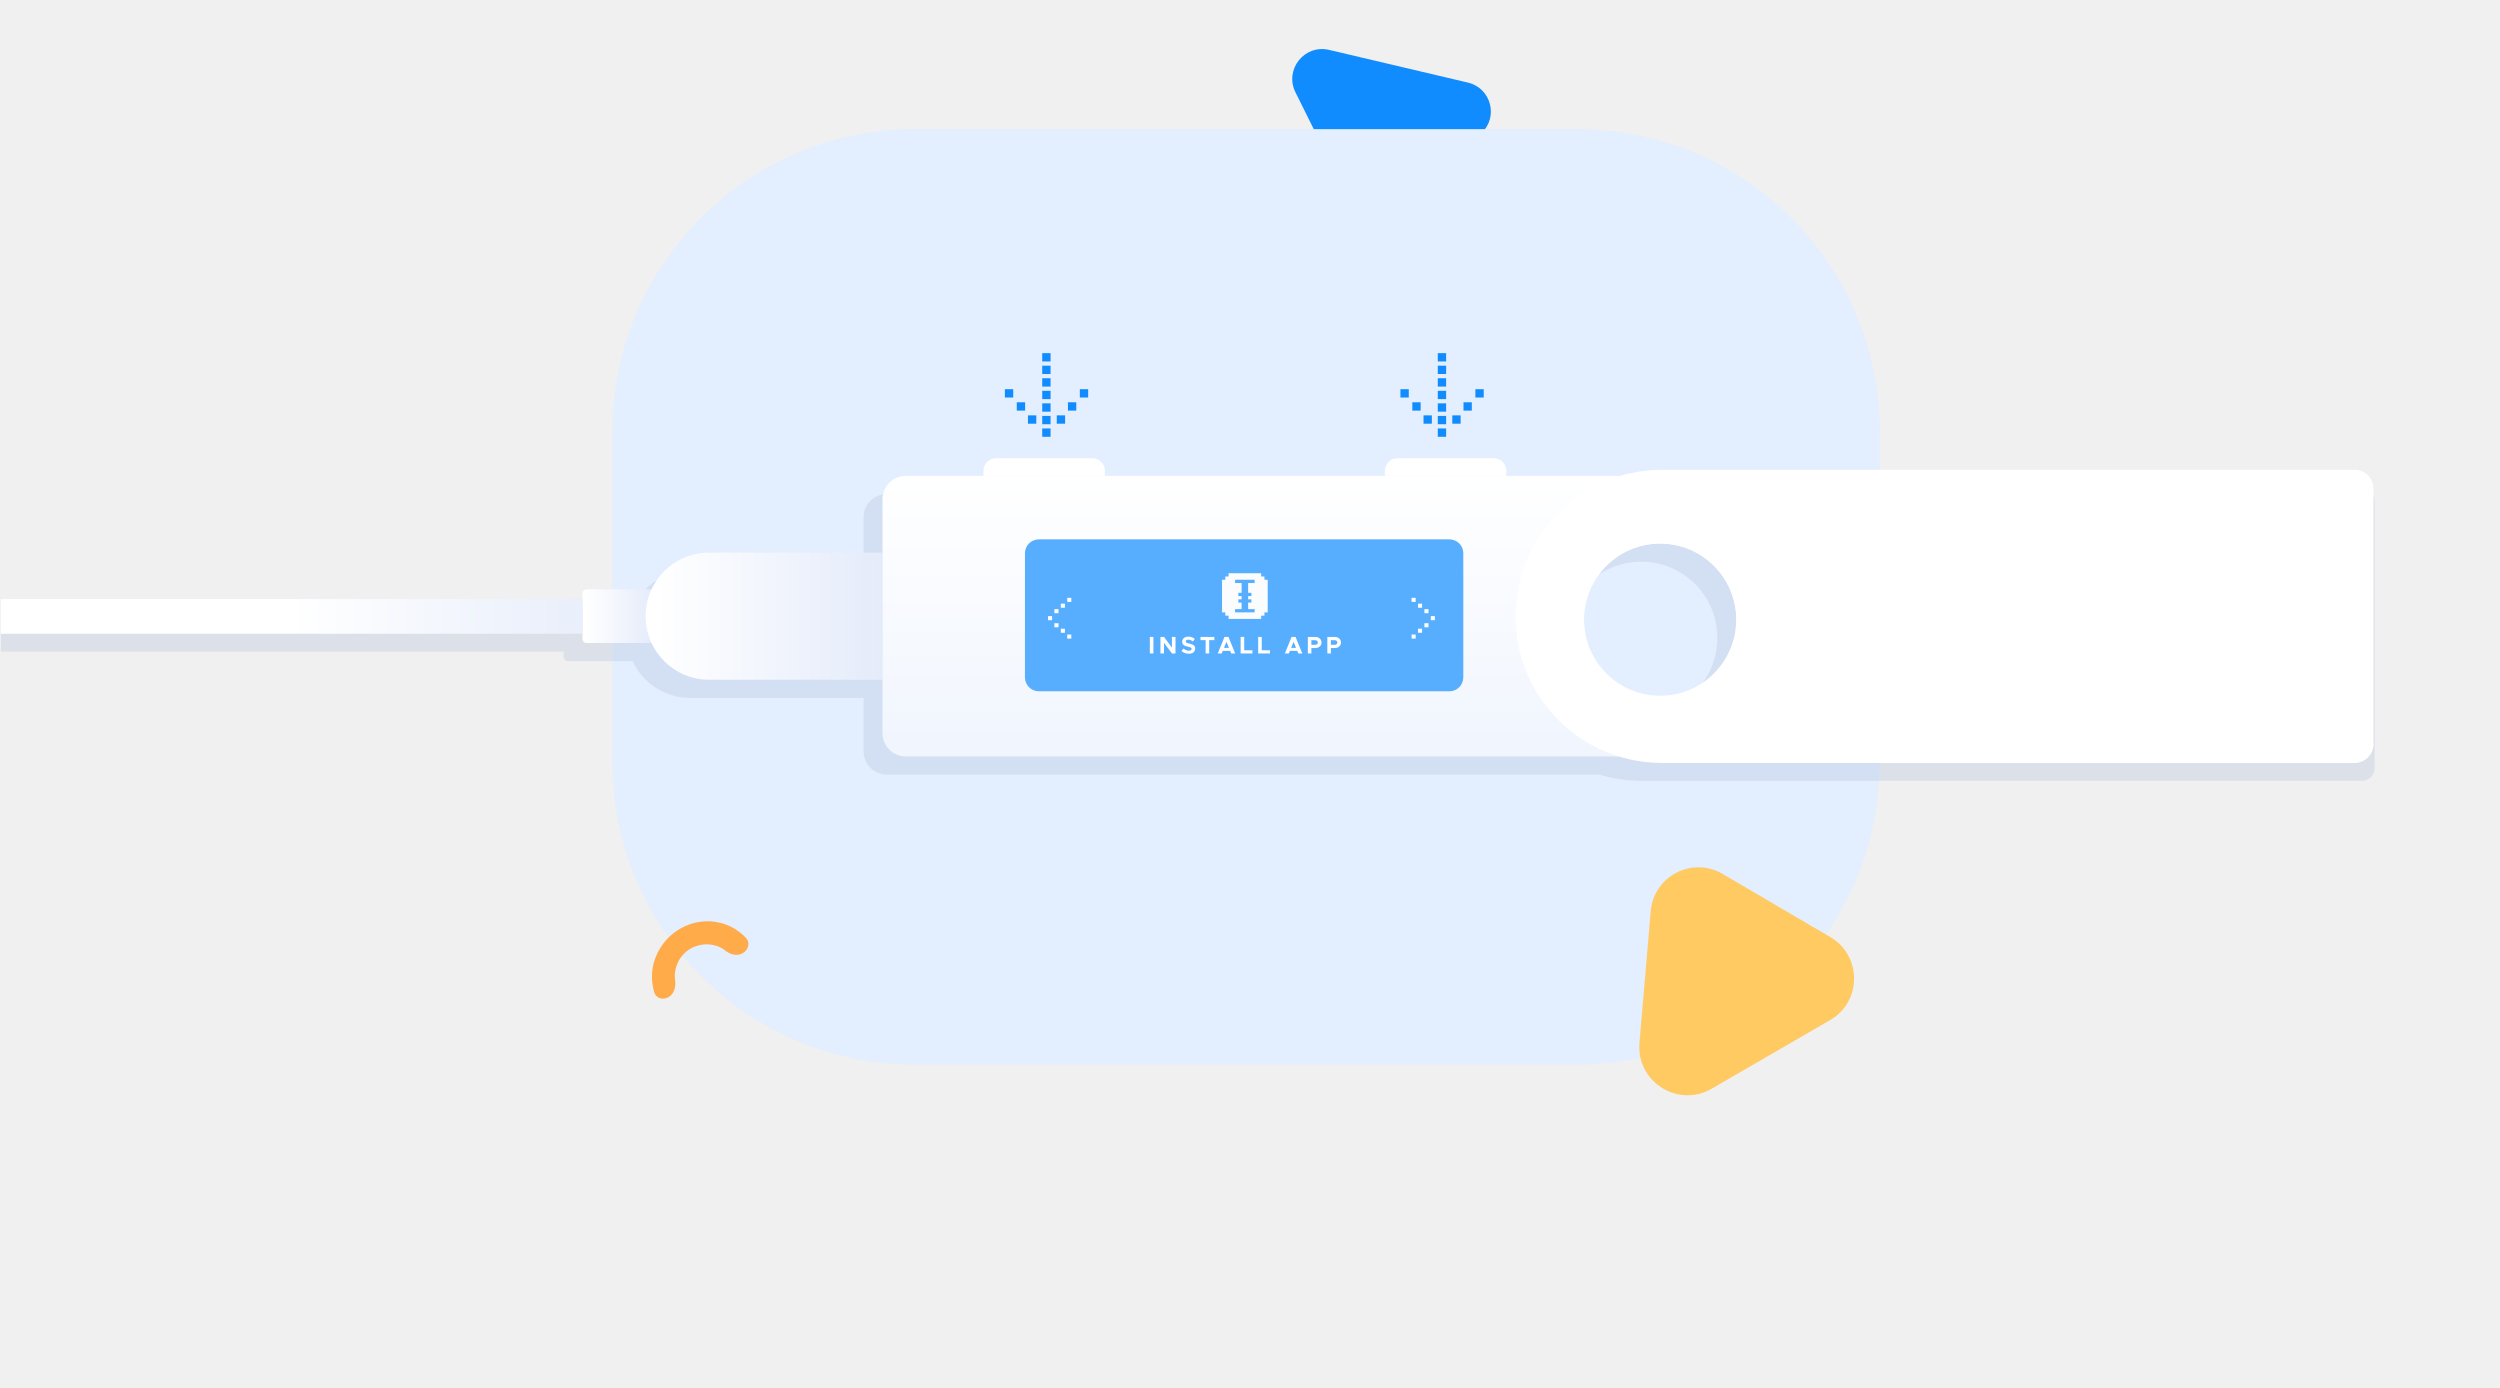
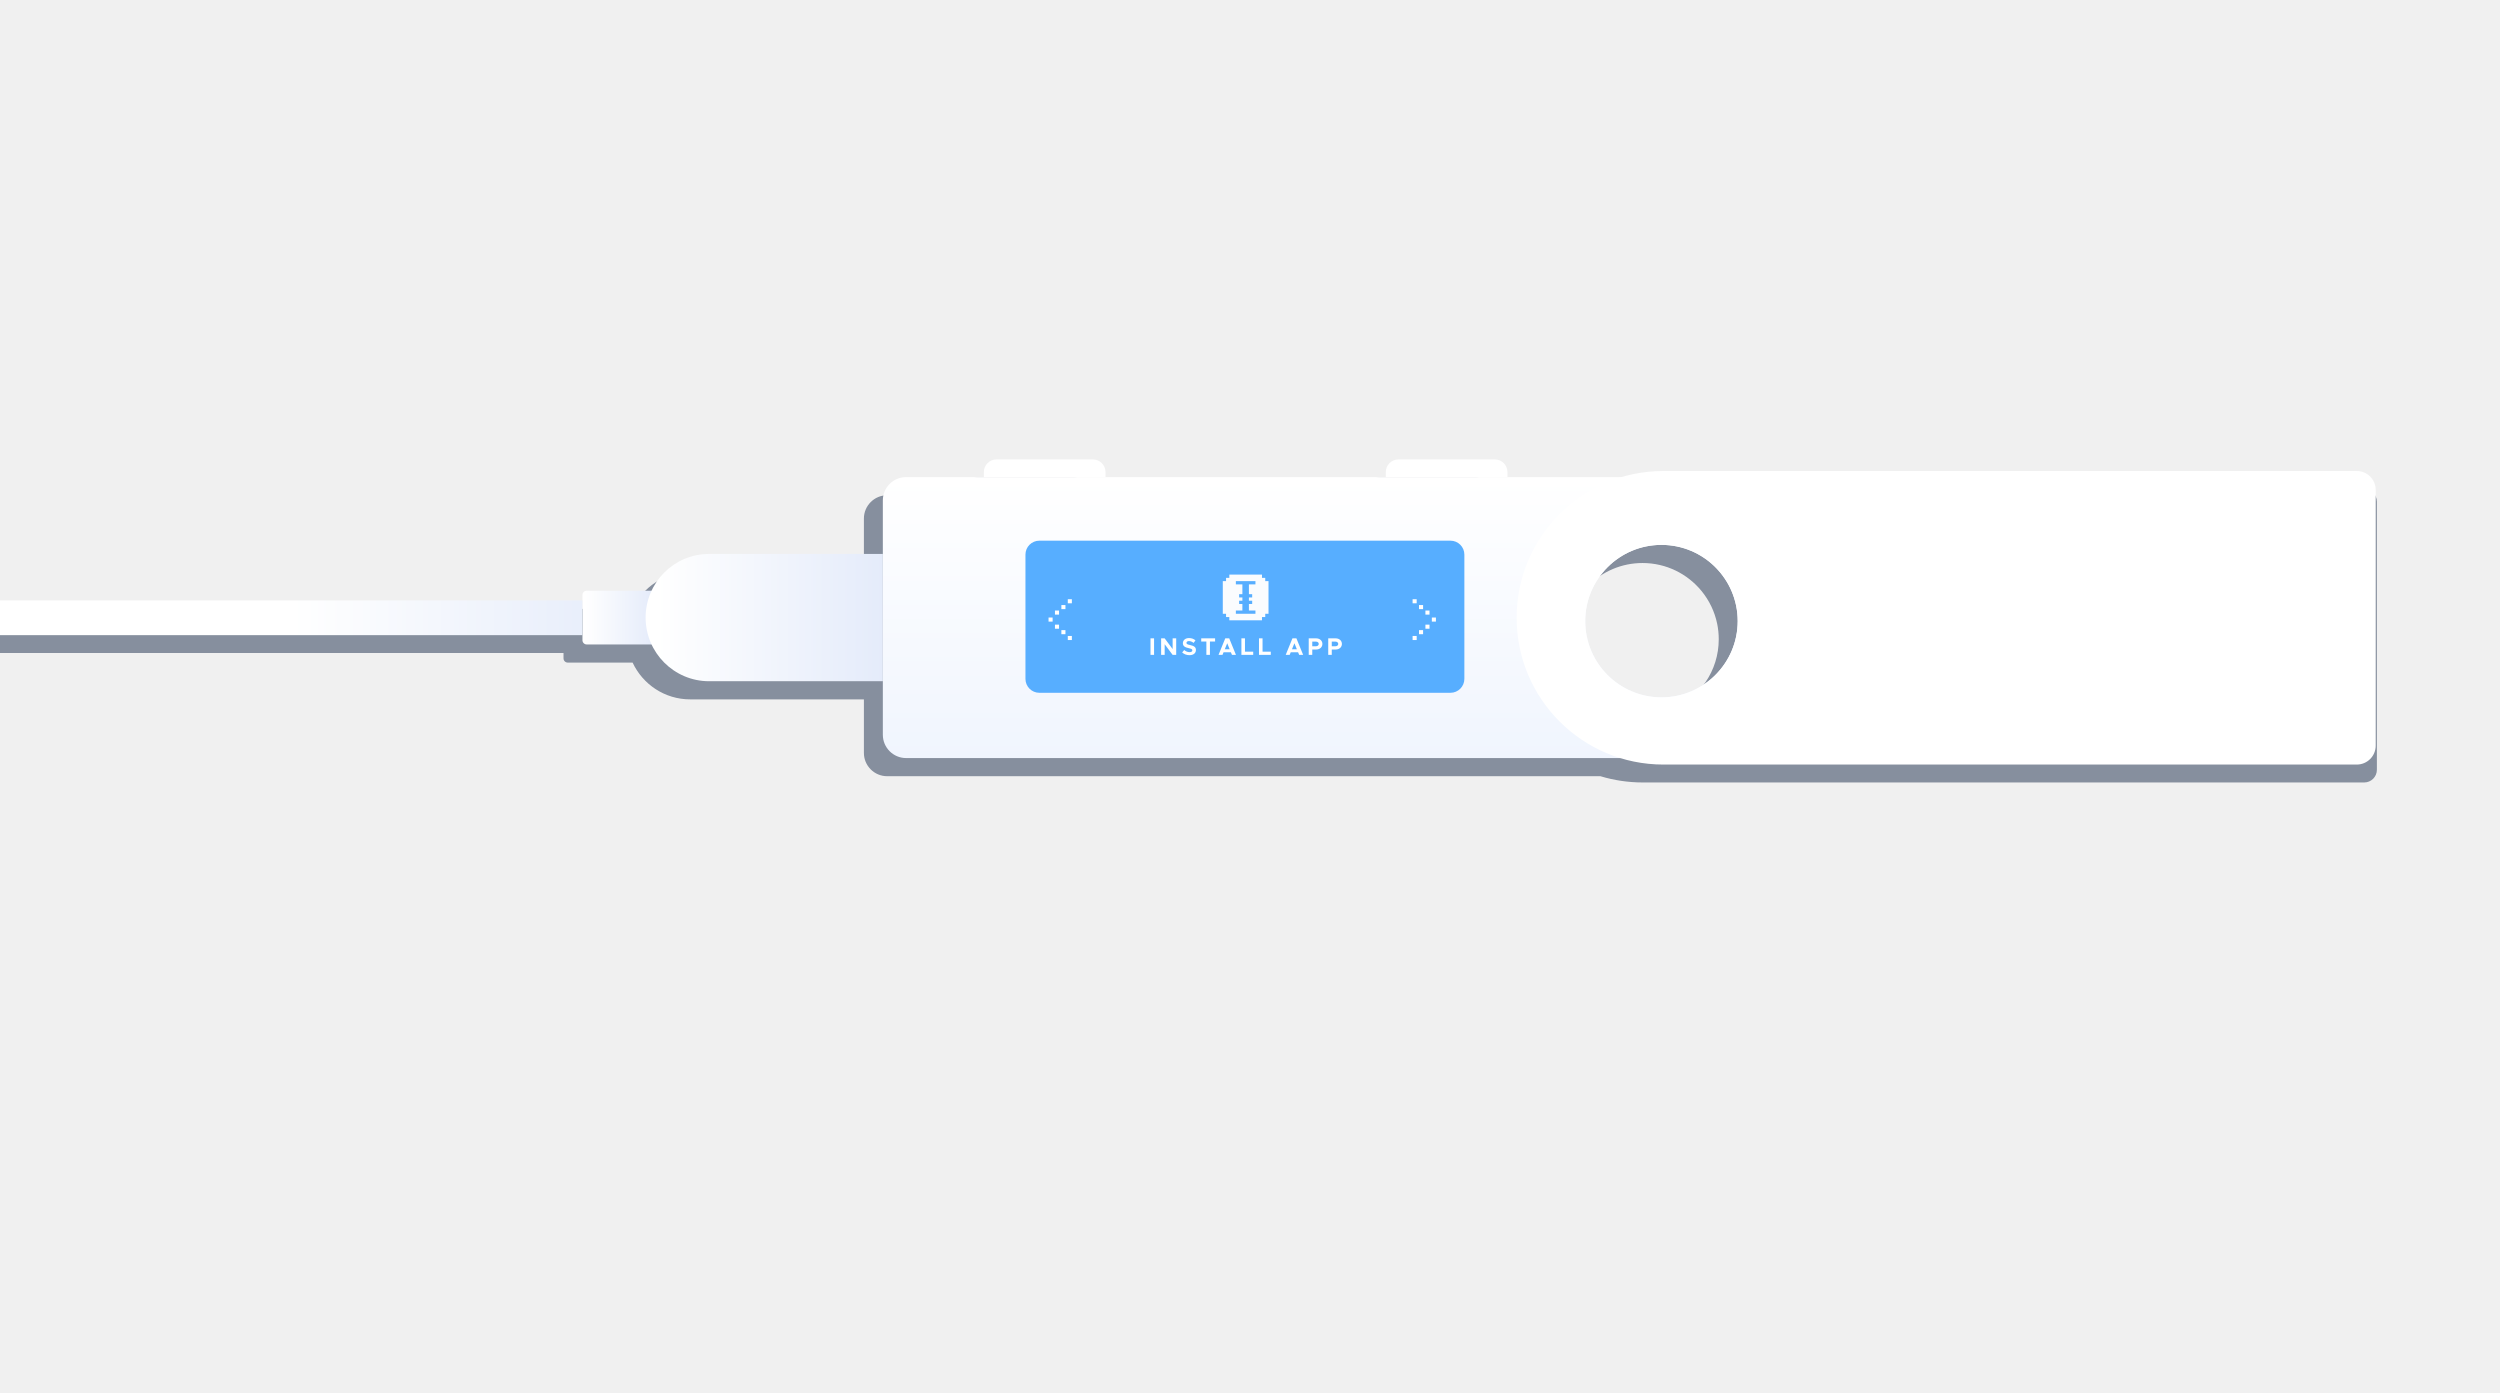
- <svg xmlns="http://www.w3.org/2000/svg" width="793" height="440" viewBox="0 0 793 440" fill="none">
-   <g clip-path="url(#clip0)">
-     <path d="M465.61 26.191C472.959 27.914 475.441 37.13 469.865 42.272L443.156 66.938C438.504 71.208 431.083 69.902 428.286 64.235L410.901 29.235C407.368 22.113 413.722 13.972 421.606 15.829L465.61 26.191Z" fill="#108CFF" />
-     <rect x="194.25" y="40.964" width="402" height="296.757" rx="96" fill="#E3EEFE" />
-     <path d="M212.119 316.251C210.357 317.325 208.086 316.711 207.507 314.751C206.645 311.699 206.513 308.372 207.438 305.19C208.711 300.814 211.59 297.017 215.572 294.67C219.554 292.322 224.181 291.623 228.551 292.751C231.744 293.548 234.518 295.265 236.634 297.53C238.044 299.04 237.4 301.34 235.553 302.364C233.791 303.438 231.57 302.738 230.009 301.489C228.997 300.672 227.833 300.118 226.519 299.824C224.027 299.199 221.373 299.642 219.068 300.867C216.797 302.228 215.096 304.382 214.437 306.905C214.04 308.185 213.95 309.527 214.131 310.793C214.474 312.965 213.831 315.264 212.119 316.251Z" fill="#FFAB49" />
-     <path d="M580.496 323.585C590.648 317.753 590.623 303.085 580.536 297.218L546.458 277.237C536.794 271.54 524.525 277.878 523.613 289.067L520.042 330.774C518.962 343.066 532.187 351.482 542.847 345.395L580.496 323.585Z" fill="#FFCA62" />
-     <path opacity="0.3" fill-rule="evenodd" clip-rule="evenodd" d="M471.812 155.111V156.699H507.256C511.523 155.407 516.05 154.713 520.739 154.713L749.224 154.713C751.446 154.713 753.247 156.514 753.247 158.736V243.664C753.247 245.886 751.446 247.688 749.223 247.688L520.739 247.688C516.051 247.688 511.525 246.994 507.258 245.703H281.31C277.237 245.703 273.934 242.401 273.934 238.327V221.363H218.898C210.824 221.363 203.861 216.583 200.658 209.707C200.641 209.708 200.625 209.709 200.608 209.709C200.591 209.71 200.575 209.71 200.558 209.71H180.113C179.372 209.71 178.771 209.11 178.771 208.369L178.772 206.67H0.25V195.731H178.772L178.771 194.033C178.771 193.292 179.372 192.692 180.113 192.692H200.558C200.591 192.692 200.625 192.693 200.658 192.695C203.861 185.819 210.824 181.038 218.898 181.038H273.934V164.075C273.934 160.001 277.237 156.699 281.31 156.699H305.933V155.111C305.933 152.889 307.734 151.088 309.956 151.088H340.452C342.674 151.088 344.475 152.889 344.475 155.111V156.699H433.27V155.111C433.27 152.889 435.071 151.088 437.293 151.088H467.789C470.011 151.088 471.812 152.889 471.812 155.111ZM544.75 202.316C544.75 207.318 543.23 211.964 540.626 215.818C536.286 222.242 528.936 226.465 520.6 226.465C512.772 226.465 505.813 222.741 501.401 216.967C498.295 212.903 496.45 207.825 496.45 202.315C496.451 195.647 499.154 189.609 503.524 185.239C507.894 180.869 513.931 178.166 520.6 178.166C528.133 178.166 534.861 181.615 539.29 187.02C541.722 189.989 543.461 193.547 544.26 197.449C544.581 199.021 544.75 200.649 544.75 202.316Z" fill="#B0BFD9" />
-     <path d="M207.899 188.285C207.899 187.544 207.299 186.943 206.558 186.943H186.113C185.372 186.943 184.772 187.544 184.772 188.285V202.621C184.772 203.361 185.372 203.962 186.113 203.962H206.558C207.299 203.962 207.899 203.361 207.899 202.621V188.285Z" fill="url(#paint0_linear)" />
-     <path d="M279.934 175.29H224.897C213.787 175.29 204.78 184.342 204.78 195.453C204.78 206.563 213.787 215.615 224.897 215.615H279.934V175.29Z" fill="url(#paint1_linear)" />
-     <path d="M0.25 190.016H184.725V201.016H0.25V190.016Z" fill="url(#paint2_linear)" />
-     <path d="M439.27 150.95H477.812V149.363C477.812 147.141 476.011 145.34 473.789 145.34H443.293C441.071 145.34 439.27 147.141 439.27 149.363V150.95Z" fill="white" />
-     <path d="M311.933 150.95H350.475V149.363C350.475 147.141 348.674 145.34 346.452 145.34H315.956C313.734 145.34 311.933 147.141 311.933 149.363V150.95Z" fill="white" />
-     <path fill-rule="evenodd" clip-rule="evenodd" d="M287.31 150.95C283.236 150.95 279.934 154.253 279.934 158.327V232.578C279.934 236.652 283.236 239.955 287.31 239.955H565.816C569.89 239.955 573.193 236.652 573.193 232.578V158.327C573.193 154.253 569.89 150.95 565.816 150.95H287.31ZM526.6 220.717C539.938 220.717 550.751 209.905 550.751 196.567C550.751 183.229 539.938 172.417 526.6 172.417C513.263 172.417 502.45 183.229 502.45 196.567C502.45 209.905 513.263 220.717 526.6 220.717Z" fill="url(#paint3_linear)" />
-     <path fill-rule="evenodd" clip-rule="evenodd" d="M527.225 149.015C501.543 149.015 480.725 169.833 480.725 195.515C480.725 221.196 501.543 242.015 527.225 242.015H746.873C750.187 242.015 752.873 239.328 752.873 236.015V155.015C752.873 151.701 750.187 149.015 746.873 149.015H527.225ZM526.6 220.716C539.938 220.716 550.75 209.904 550.75 196.566C550.75 183.228 539.938 172.416 526.6 172.416C513.262 172.416 502.45 183.228 502.45 196.566C502.45 209.904 513.262 220.716 526.6 220.716Z" fill="white" />
-     <rect x="325.115" y="171.084" width="139.046" height="48.194" rx="4.412" fill="#57AEFF" />
-     <rect x="333.722" y="196.727" width="1.293" height="1.293" transform="rotate(-180 333.722 196.727)" fill="white" />
-     <rect x="335.754" y="198.98" width="1.293" height="1.293" transform="rotate(-180 335.754 198.98)" fill="white" />
-     <rect width="1.293" height="1.293" transform="matrix(-1 -8.74228e-08 -8.74228e-08 1 335.754 193.218)" fill="white" />
-     <rect x="337.786" y="200.717" width="1.293" height="1.293" transform="rotate(-180 337.786 200.717)" fill="white" />
-     <rect width="1.293" height="1.293" transform="matrix(-1 -8.74228e-08 -8.74228e-08 1 337.786 191.48)" fill="white" />
-     <rect x="339.817" y="202.564" width="1.293" height="1.293" transform="rotate(-180 339.817 202.564)" fill="white" />
-     <rect width="1.293" height="1.293" transform="matrix(-1 -8.74228e-08 -8.74228e-08 1 339.818 189.633)" fill="white" />
-     <rect width="1.293" height="1.293" transform="matrix(1 -8.74228e-08 -8.74228e-08 -1 453.856 196.727)" fill="white" />
-     <rect width="1.293" height="1.293" transform="matrix(1 -8.74228e-08 -8.74228e-08 -1 451.824 198.98)" fill="white" />
-     <rect x="451.824" y="193.218" width="1.293" height="1.293" fill="white" />
-     <rect width="1.293" height="1.293" transform="matrix(1 -8.74228e-08 -8.74228e-08 -1 449.792 200.717)" fill="white" />
-     <rect x="449.792" y="191.48" width="1.293" height="1.293" fill="white" />
-     <rect width="1.293" height="1.293" transform="matrix(1 -8.74228e-08 -8.74228e-08 -1 447.76 202.564)" fill="white" />
-     <rect x="447.76" y="189.633" width="1.293" height="1.293" fill="white" />
-     <path d="M364.729 207.271H365.858V202.031H364.729V207.271ZM368.094 207.271H369.215V203.885L371.74 207.271H372.869V202.031H371.74V205.418L369.215 202.031H368.094V207.271ZM377.083 207.363C378.365 207.363 379.12 206.699 379.12 205.7C379.12 204.731 378.372 204.396 377.243 204.144C376.435 203.961 376.122 203.839 376.122 203.457C376.122 203.145 376.412 202.893 376.892 202.893C377.396 202.893 377.922 203.099 378.388 203.473L378.975 202.664C378.441 202.206 377.777 201.939 376.923 201.939C375.779 201.939 374.985 202.603 374.985 203.572C374.985 204.586 375.771 204.899 376.877 205.151C377.678 205.334 377.983 205.448 377.983 205.822C377.983 206.15 377.693 206.409 377.129 206.409C376.465 206.409 375.901 206.15 375.405 205.723L374.756 206.493C375.367 207.058 376.175 207.363 377.083 207.363ZM382.429 207.271H383.558V203.045H385.191V202.031H380.797V203.045H382.429V207.271ZM390.537 207.271H391.804L389.668 202.031H388.409L386.273 207.271H387.532L387.867 206.448H390.202L390.537 207.271ZM388.257 205.494L389.035 203.579L389.813 205.494H388.257ZM394.656 206.257V202.031H393.527V207.271H397.265V206.257H394.656ZM400.226 206.257V202.031H399.097V207.271H402.835V206.257H400.226ZM411.824 207.271H413.09L410.954 202.031H409.695L407.559 207.271H408.818L409.154 206.448H411.488L411.824 207.271ZM409.543 205.494L410.321 203.579L411.099 205.494H409.543ZM414.852 207.271H415.973V205.57H417.209C418.346 205.57 419.185 204.838 419.185 203.801C419.185 202.763 418.346 202.031 417.209 202.031H414.852V207.271ZM415.973 204.541V203.061H417.087C417.644 203.061 418.025 203.351 418.025 203.801C418.025 204.251 417.644 204.541 417.087 204.541H415.973ZM421.032 207.271H422.153V205.57H423.389C424.526 205.57 425.365 204.838 425.365 203.801C425.365 202.763 424.526 202.031 423.389 202.031H421.032V207.271ZM422.153 204.541V203.061H423.267C423.824 203.061 424.205 203.351 424.205 203.801C424.205 204.251 423.824 204.541 423.267 204.541H422.153Z" fill="white" />
-     <path fill-rule="evenodd" clip-rule="evenodd" d="M389.7 181.832V182.867H388.665V183.901H387.631V194.246H388.665V195.281H389.7V196.315H400.045V195.281H401.079V194.246H402.114V183.901H401.079V182.867H400.045V181.832H389.7ZM397.976 184.936V183.901H391.769V184.936H393.838V188.039H392.803V189.074H393.838V190.108H392.803V191.143H393.838V193.212H391.769V194.246H397.976V193.212H395.907V191.143H396.941V190.108H395.907V189.074H396.941V188.039H395.907V184.936L397.976 184.936Z" fill="#FAFCFE" />
-     <rect x="458.709" y="135.906" width="2.642" height="2.642" transform="rotate(90 458.709 135.906)" fill="#108CFF" />
-     <rect x="458.709" y="131.925" width="2.642" height="2.642" transform="rotate(90 458.709 131.925)" fill="#108CFF" />
-     <rect x="458.709" y="127.942" width="2.642" height="2.642" transform="rotate(90 458.709 127.942)" fill="#108CFF" />
-     <rect x="458.709" y="123.961" width="2.642" height="2.642" transform="rotate(90 458.709 123.961)" fill="#108CFF" />
-     <rect x="458.709" y="119.979" width="2.642" height="2.642" transform="rotate(90 458.709 119.979)" fill="#108CFF" />
-     <rect x="458.709" y="115.997" width="2.642" height="2.642" transform="rotate(90 458.709 115.997)" fill="#108CFF" />
-     <rect x="458.709" y="112.016" width="2.642" height="2.642" transform="rotate(90 458.709 112.016)" fill="#108CFF" />
-     <rect x="463.312" y="131.755" width="2.642" height="2.642" transform="rotate(90 463.312 131.755)" fill="#108CFF" />
-     <rect width="2.642" height="2.642" transform="matrix(-4.37114e-08 1 1 4.37114e-08 451.54 131.755)" fill="#108CFF" />
-     <rect x="466.861" y="127.604" width="2.642" height="2.642" transform="rotate(90 466.861 127.604)" fill="#108CFF" />
-     <rect width="2.642" height="2.642" transform="matrix(-4.37114e-08 1 1 4.37114e-08 447.992 127.604)" fill="#108CFF" />
-     <rect x="470.635" y="123.453" width="2.642" height="2.642" transform="rotate(90 470.635 123.453)" fill="#108CFF" />
-     <rect width="2.642" height="2.642" transform="matrix(-4.37114e-08 1 1 4.37114e-08 444.219 123.453)" fill="#108CFF" />
-     <rect x="333.24" y="135.906" width="2.642" height="2.642" transform="rotate(90 333.24 135.906)" fill="#108CFF" />
-     <rect x="333.24" y="131.925" width="2.642" height="2.642" transform="rotate(90 333.24 131.925)" fill="#108CFF" />
-     <rect x="333.24" y="127.942" width="2.642" height="2.642" transform="rotate(90 333.24 127.942)" fill="#108CFF" />
-     <rect x="333.24" y="123.961" width="2.642" height="2.642" transform="rotate(90 333.24 123.961)" fill="#108CFF" />
-     <rect x="333.24" y="119.979" width="2.642" height="2.642" transform="rotate(90 333.24 119.979)" fill="#108CFF" />
-     <rect x="333.24" y="115.997" width="2.642" height="2.642" transform="rotate(90 333.24 115.997)" fill="#108CFF" />
-     <rect x="333.24" y="112.016" width="2.642" height="2.642" transform="rotate(90 333.24 112.016)" fill="#108CFF" />
-     <rect x="337.844" y="131.755" width="2.642" height="2.642" transform="rotate(90 337.844 131.755)" fill="#108CFF" />
-     <rect width="2.642" height="2.642" transform="matrix(-4.37114e-08 1 1 4.37114e-08 326.071 131.755)" fill="#108CFF" />
-     <rect x="341.393" y="127.604" width="2.642" height="2.642" transform="rotate(90 341.393 127.604)" fill="#108CFF" />
-     <rect width="2.642" height="2.642" transform="matrix(-4.37114e-08 1 1 4.37114e-08 322.523 127.604)" fill="#108CFF" />
-     <rect x="345.166" y="123.453" width="2.642" height="2.642" transform="rotate(90 345.166 123.453)" fill="#108CFF" />
-     <rect width="2.642" height="2.642" transform="matrix(-4.37114e-08 1 1 4.37114e-08 318.75 123.453)" fill="#108CFF" />
-   </g>
+ <svg xmlns="http://www.w3.org/2000/svg" width="792" height="441" viewBox="0 0 792 441" fill="none">
+   <path opacity="0.5" fill-rule="evenodd" clip-rule="evenodd" d="M471.562 155.31V156.897H507.006C511.273 155.606 515.8 154.912 520.489 154.912L748.974 154.912C751.196 154.912 752.997 156.713 752.997 158.935V243.863C752.997 246.085 751.196 247.887 748.973 247.887L520.489 247.887C515.801 247.887 511.275 247.193 507.008 245.902H281.06C276.987 245.902 273.684 242.599 273.684 238.525V221.562H218.648C210.574 221.562 203.611 216.782 200.408 209.905C200.391 209.907 200.375 209.908 200.358 209.908C200.341 209.909 200.325 209.909 200.308 209.909H179.863C179.122 209.909 178.521 209.309 178.521 208.568L178.522 206.869H0V195.93H178.522L178.521 194.232C178.521 193.491 179.122 192.891 179.863 192.891H200.308C200.341 192.891 200.375 192.892 200.408 192.894C203.611 186.017 210.574 181.237 218.648 181.237H273.684V164.274C273.684 160.2 276.987 156.897 281.06 156.897H305.683V155.31C305.683 153.088 307.484 151.287 309.706 151.287H340.202C342.424 151.287 344.225 153.088 344.225 155.31V156.897H433.02V155.31C433.02 153.088 434.821 151.287 437.043 151.287H467.539C469.761 151.287 471.562 153.088 471.562 155.31ZM544.5 202.515C544.5 207.516 542.98 212.163 540.376 216.017C536.036 222.441 528.686 226.664 520.35 226.664C512.522 226.664 505.563 222.939 501.151 217.166C498.045 213.102 496.2 208.024 496.2 202.514C496.201 195.845 498.904 189.808 503.274 185.438C507.644 181.068 513.681 178.365 520.35 178.365C527.883 178.365 534.611 181.814 539.04 187.219C541.472 190.187 543.211 193.746 544.01 197.648C544.331 199.22 544.5 200.847 544.5 202.515Z" fill="#1B2D4B" />
+   <path d="M207.649 188.484C207.649 187.743 207.049 187.143 206.308 187.143H185.863C185.122 187.143 184.522 187.743 184.522 188.484V202.82C184.522 203.561 185.122 204.161 185.863 204.161H206.308C207.049 204.161 207.649 203.561 207.649 202.82V188.484Z" fill="url(#paint0_linear)" />
+   <path d="M279.684 175.489H224.648C213.537 175.489 204.53 184.541 204.53 195.652V195.652C204.53 206.762 213.537 215.814 224.648 215.814H279.684V175.489Z" fill="url(#paint1_linear)" />
+   <path d="M0 190.215H184.475V201.215H0V190.215Z" fill="url(#paint2_linear)" />
+   <path d="M439.02 151.15H477.562V149.563C477.562 147.341 475.761 145.539 473.539 145.539H443.043C440.821 145.539 439.02 147.341 439.02 149.563V151.15Z" fill="white" />
+   <path d="M311.683 151.15H350.225V149.563C350.225 147.341 348.424 145.539 346.202 145.539H315.706C313.484 145.539 311.683 147.341 311.683 149.563V151.15Z" fill="white" />
+   <path fill-rule="evenodd" clip-rule="evenodd" d="M287.06 151.149C282.986 151.149 279.684 154.451 279.684 158.525V232.777C279.684 236.851 282.986 240.154 287.06 240.154H565.566C569.64 240.154 572.943 236.851 572.943 232.777V158.525C572.943 154.451 569.64 151.149 565.566 151.149H287.06ZM526.35 220.916C539.688 220.916 550.501 210.104 550.501 196.766C550.501 183.428 539.688 172.616 526.35 172.616C513.013 172.616 502.2 183.428 502.2 196.766C502.2 210.104 513.013 220.916 526.35 220.916Z" fill="url(#paint3_linear)" />
+   <path fill-rule="evenodd" clip-rule="evenodd" d="M526.975 149.214C501.294 149.214 480.475 170.033 480.475 195.714C480.475 221.395 501.294 242.214 526.975 242.214H746.623C749.937 242.214 752.623 239.528 752.623 236.214V155.214C752.623 151.901 749.937 149.214 746.623 149.214H526.975ZM526.351 220.916C539.688 220.916 550.501 210.104 550.501 196.766C550.501 183.428 539.688 172.616 526.351 172.616C513.013 172.616 502.2 183.428 502.2 196.766C502.2 210.104 513.013 220.916 526.351 220.916Z" fill="white" />
+   <rect x="324.865" y="171.284" width="139.046" height="48.194" rx="4.412" fill="#57AEFF" />
+   <rect x="333.472" y="196.926" width="1.293" height="1.293" transform="rotate(-180 333.472 196.926)" fill="white" />
+   <rect x="335.504" y="199.18" width="1.293" height="1.293" transform="rotate(-180 335.504 199.18)" fill="white" />
+   <rect width="1.293" height="1.293" transform="matrix(-1 -8.74228e-08 -8.74228e-08 1 335.504 193.417)" fill="white" />
+   <rect x="337.536" y="200.917" width="1.293" height="1.293" transform="rotate(-180 337.536 200.917)" fill="white" />
+   <rect width="1.293" height="1.293" transform="matrix(-1 -8.74228e-08 -8.74228e-08 1 337.536 191.68)" fill="white" />
+   <rect x="339.567" y="202.764" width="1.293" height="1.293" transform="rotate(-180 339.567 202.764)" fill="white" />
+   <rect width="1.293" height="1.293" transform="matrix(-1 -8.74228e-08 -8.74228e-08 1 339.568 189.833)" fill="white" />
+   <rect width="1.293" height="1.293" transform="matrix(1 -8.74228e-08 -8.74228e-08 -1 453.606 196.926)" fill="white" />
+   <rect width="1.293" height="1.293" transform="matrix(1 -8.74228e-08 -8.74228e-08 -1 451.574 199.18)" fill="white" />
+   <rect x="451.574" y="193.417" width="1.293" height="1.293" fill="white" />
+   <rect width="1.293" height="1.293" transform="matrix(1 -8.74228e-08 -8.74228e-08 -1 449.542 200.917)" fill="white" />
+   <rect x="449.542" y="191.68" width="1.293" height="1.293" fill="white" />
+   <rect width="1.293" height="1.293" transform="matrix(1 -8.74228e-08 -8.74228e-08 -1 447.511 202.764)" fill="white" />
+   <rect x="447.51" y="189.833" width="1.293" height="1.293" fill="white" />
+   <path d="M364.479 207.47H365.608V202.23H364.479V207.47ZM367.844 207.47H368.966V204.083L371.491 207.47H372.62V202.23H371.491V205.617L368.966 202.23H367.844V207.47ZM376.834 207.562C378.115 207.562 378.87 206.898 378.87 205.899C378.87 204.93 378.123 204.594 376.994 204.343C376.185 204.16 375.872 204.037 375.872 203.656C375.872 203.343 376.162 203.092 376.643 203.092C377.146 203.092 377.673 203.298 378.138 203.671L378.725 202.863C378.191 202.405 377.528 202.138 376.673 202.138C375.529 202.138 374.736 202.802 374.736 203.77C374.736 204.785 375.522 205.098 376.628 205.35C377.429 205.533 377.734 205.647 377.734 206.021C377.734 206.349 377.444 206.608 376.879 206.608C376.216 206.608 375.651 206.349 375.155 205.922L374.507 206.692C375.117 207.257 375.926 207.562 376.834 207.562ZM382.18 207.47H383.309V203.244H384.941V202.23H380.547V203.244H382.18V207.47ZM390.288 207.47H391.554L389.418 202.23H388.16L386.024 207.47H387.282L387.618 206.646H389.952L390.288 207.47ZM388.007 205.693L388.785 203.778L389.563 205.693H388.007ZM394.407 206.456V202.23H393.278V207.47H397.016V206.456H394.407ZM399.976 206.456V202.23H398.847V207.47H402.585V206.456H399.976ZM411.574 207.47H412.84L410.704 202.23H409.446L407.31 207.47H408.569L408.904 206.646H411.238L411.574 207.47ZM409.293 205.693L410.071 203.778L410.849 205.693H409.293ZM414.602 207.47H415.724V205.769H416.96C418.096 205.769 418.935 205.037 418.935 203.999C418.935 202.962 418.096 202.23 416.96 202.23H414.602V207.47ZM415.724 204.739V203.259H416.837C417.394 203.259 417.776 203.549 417.776 203.999C417.776 204.449 417.394 204.739 416.837 204.739H415.724ZM420.783 207.47H421.904V205.769H423.14C424.276 205.769 425.115 205.037 425.115 203.999C425.115 202.962 424.276 202.23 423.14 202.23H420.783V207.47ZM421.904 204.739V203.259H423.018C423.574 203.259 423.956 203.549 423.956 203.999C423.956 204.449 423.574 204.739 423.018 204.739H421.904Z" fill="white" />
+   <path fill-rule="evenodd" clip-rule="evenodd" d="M389.45 182.031V183.066H388.415V184.1H387.381V194.445H388.415V195.48H389.45V196.514H399.795V195.48H400.829V194.445H401.864V184.1H400.829V183.066H399.795V182.031H389.45ZM397.726 185.135V184.1H391.519V185.135H393.588V188.238H392.553V189.273H393.588V190.307H392.553V191.342H393.588V193.411H391.519V194.445H397.726V193.411H395.657V191.342H396.691V190.307H395.657V189.273H396.691V188.238H395.657V185.135L397.726 185.135Z" fill="#FAFCFE" />
  <defs>
-     <linearGradient id="paint0_linear" x1="185.603" y1="194.281" x2="207.651" y2="194.281" gradientUnits="userSpaceOnUse">
+     <linearGradient id="paint0_linear" x1="185.353" y1="194.48" x2="207.401" y2="194.48" gradientUnits="userSpaceOnUse">
      <stop stop-color="white" />
      <stop offset="1" stop-color="#E4EBFA" />
    </linearGradient>
-     <linearGradient id="paint1_linear" x1="208.398" y1="198.018" x2="280.521" y2="198.018" gradientUnits="userSpaceOnUse">
+     <linearGradient id="paint1_linear" x1="208.149" y1="198.217" x2="280.272" y2="198.217" gradientUnits="userSpaceOnUse">
      <stop stop-color="white" />
      <stop offset="1" stop-color="#E4EBFA" />
    </linearGradient>
-     <linearGradient id="paint2_linear" x1="92.488" y1="190.016" x2="204.204" y2="190.016" gradientUnits="userSpaceOnUse">
+     <linearGradient id="paint2_linear" x1="92.238" y1="190.215" x2="203.954" y2="190.215" gradientUnits="userSpaceOnUse">
      <stop stop-color="white" />
      <stop offset="1" stop-color="#E4EBFA" />
    </linearGradient>
-     <linearGradient id="paint3_linear" x1="426.563" y1="150.95" x2="426.563" y2="240.764" gradientUnits="userSpaceOnUse">
+     <linearGradient id="paint3_linear" x1="426.313" y1="151.149" x2="426.313" y2="240.963" gradientUnits="userSpaceOnUse">
      <stop stop-color="white" />
      <stop offset="1" stop-color="#F0F5FE" />
    </linearGradient>
-     <clipPath id="clip0">
-       <rect width="792" height="440" fill="white" transform="translate(0.25)" />
-     </clipPath>
  </defs>
</svg>
